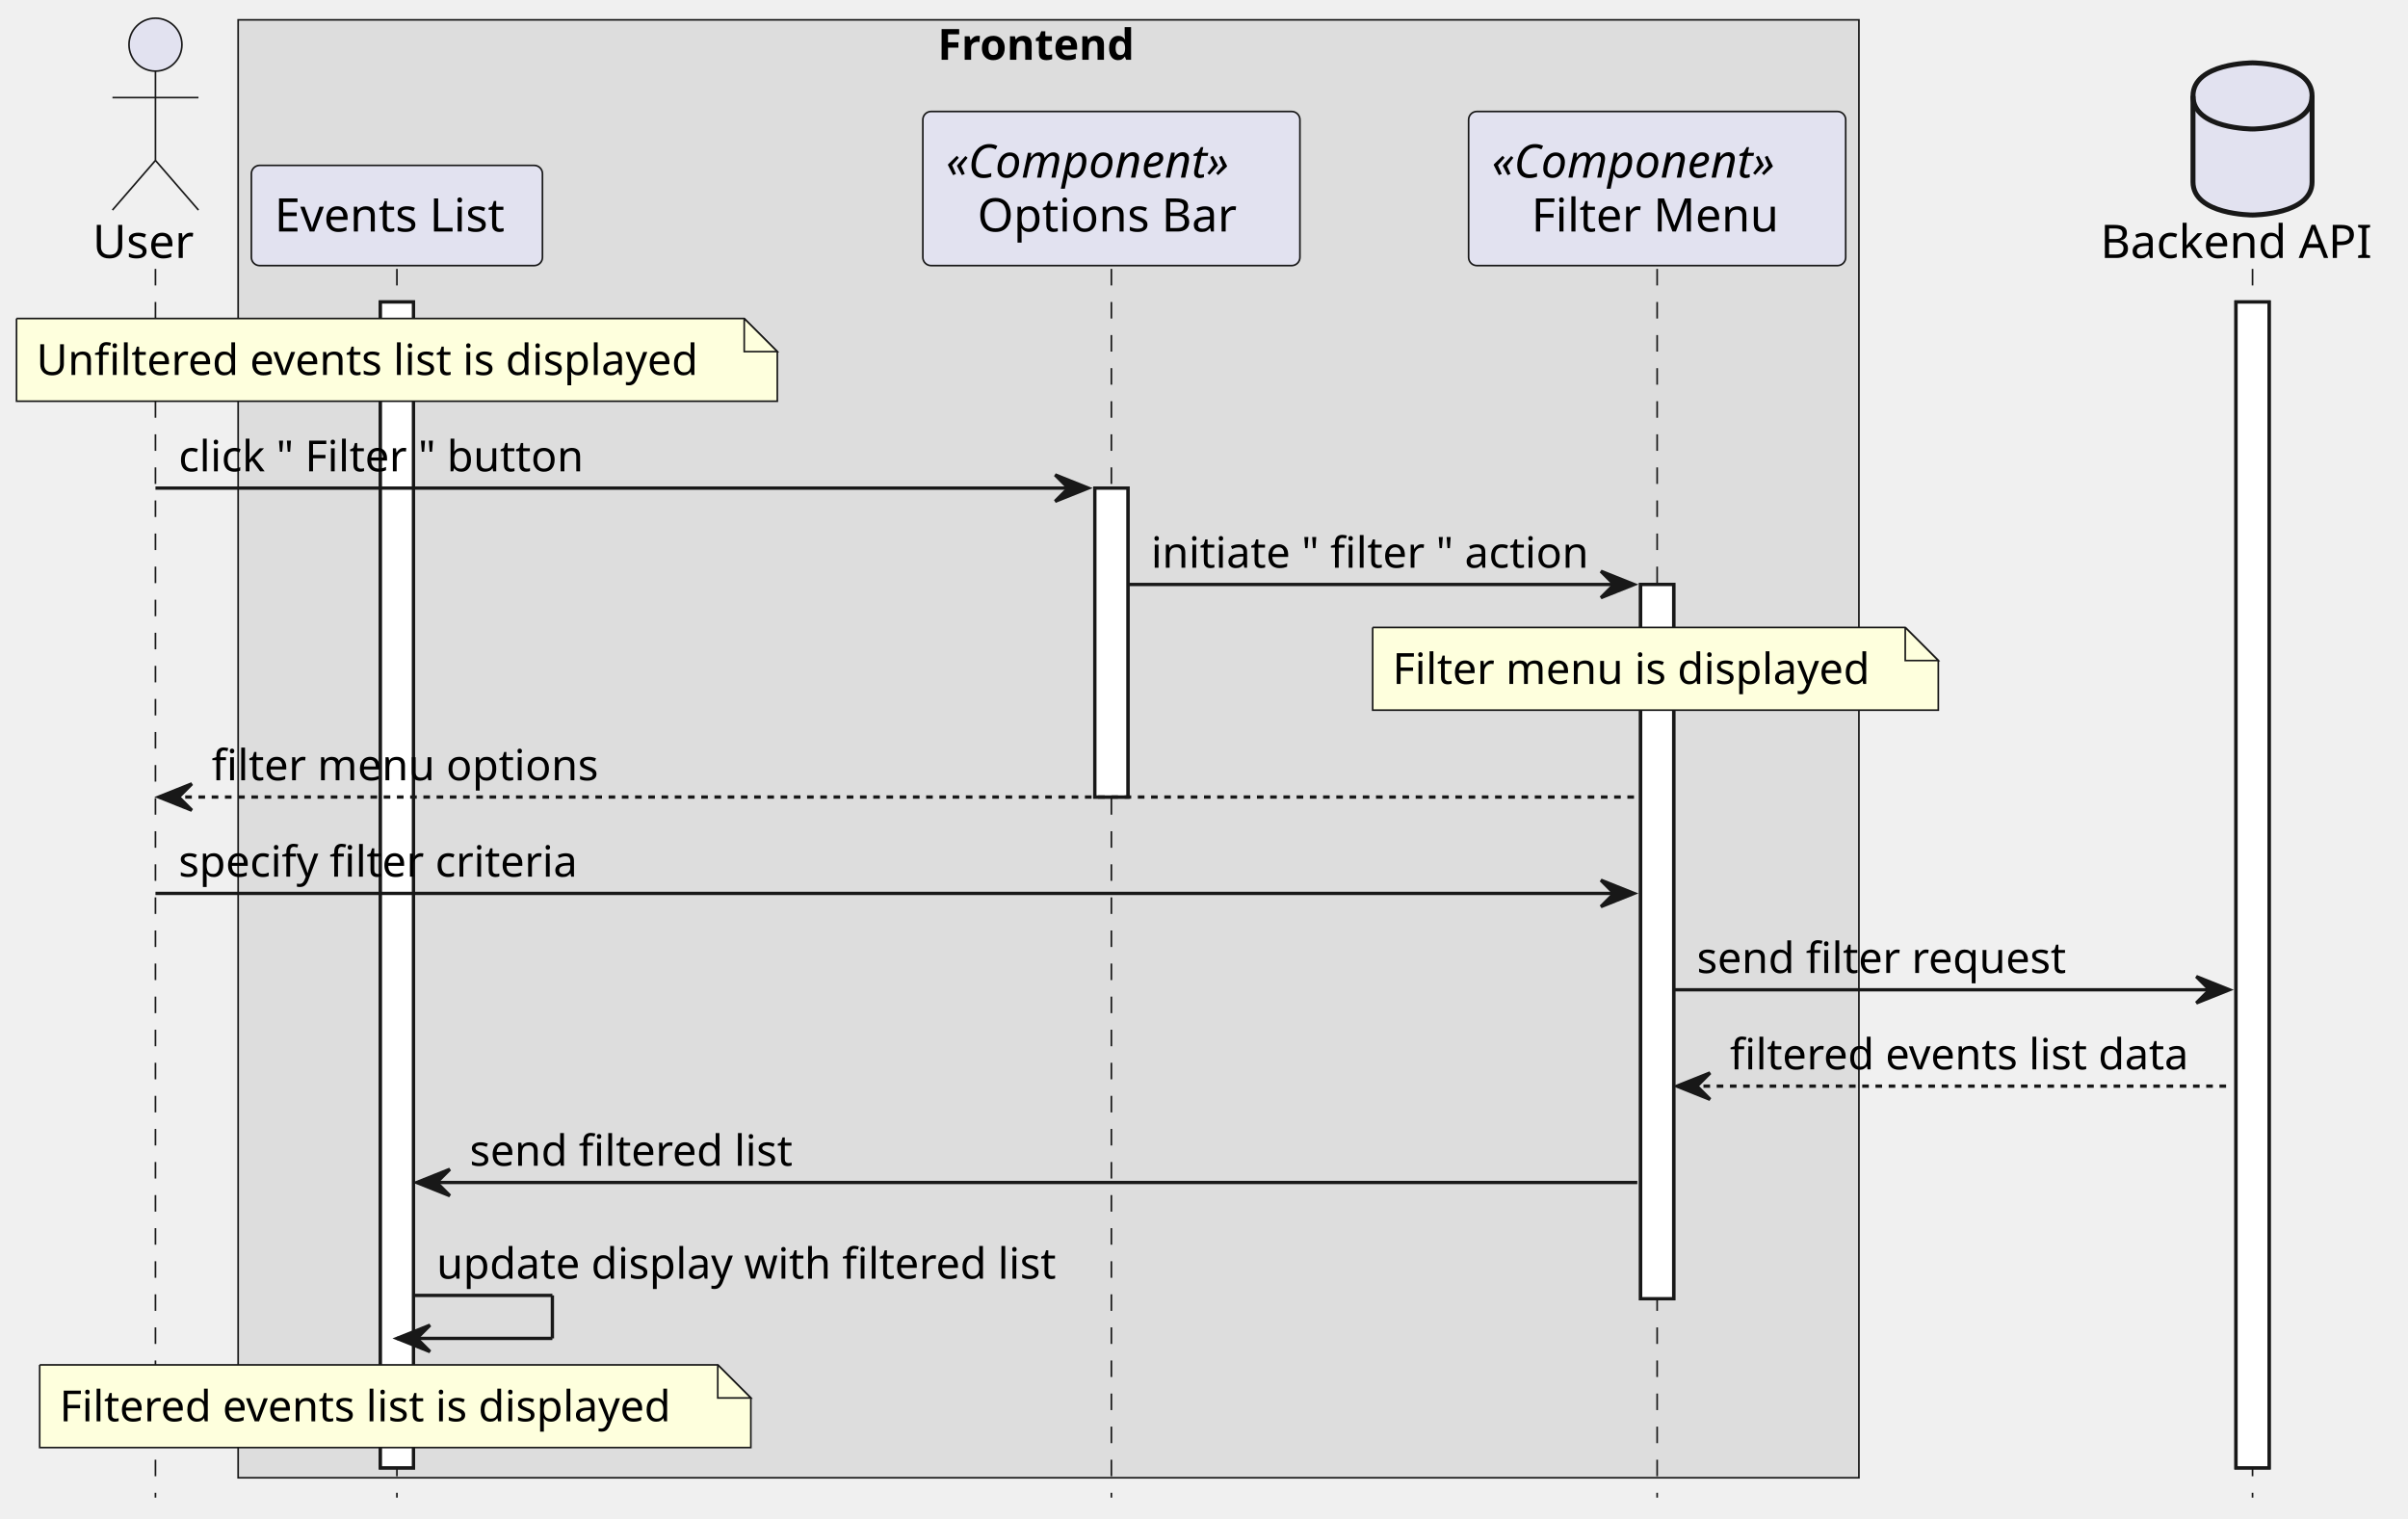
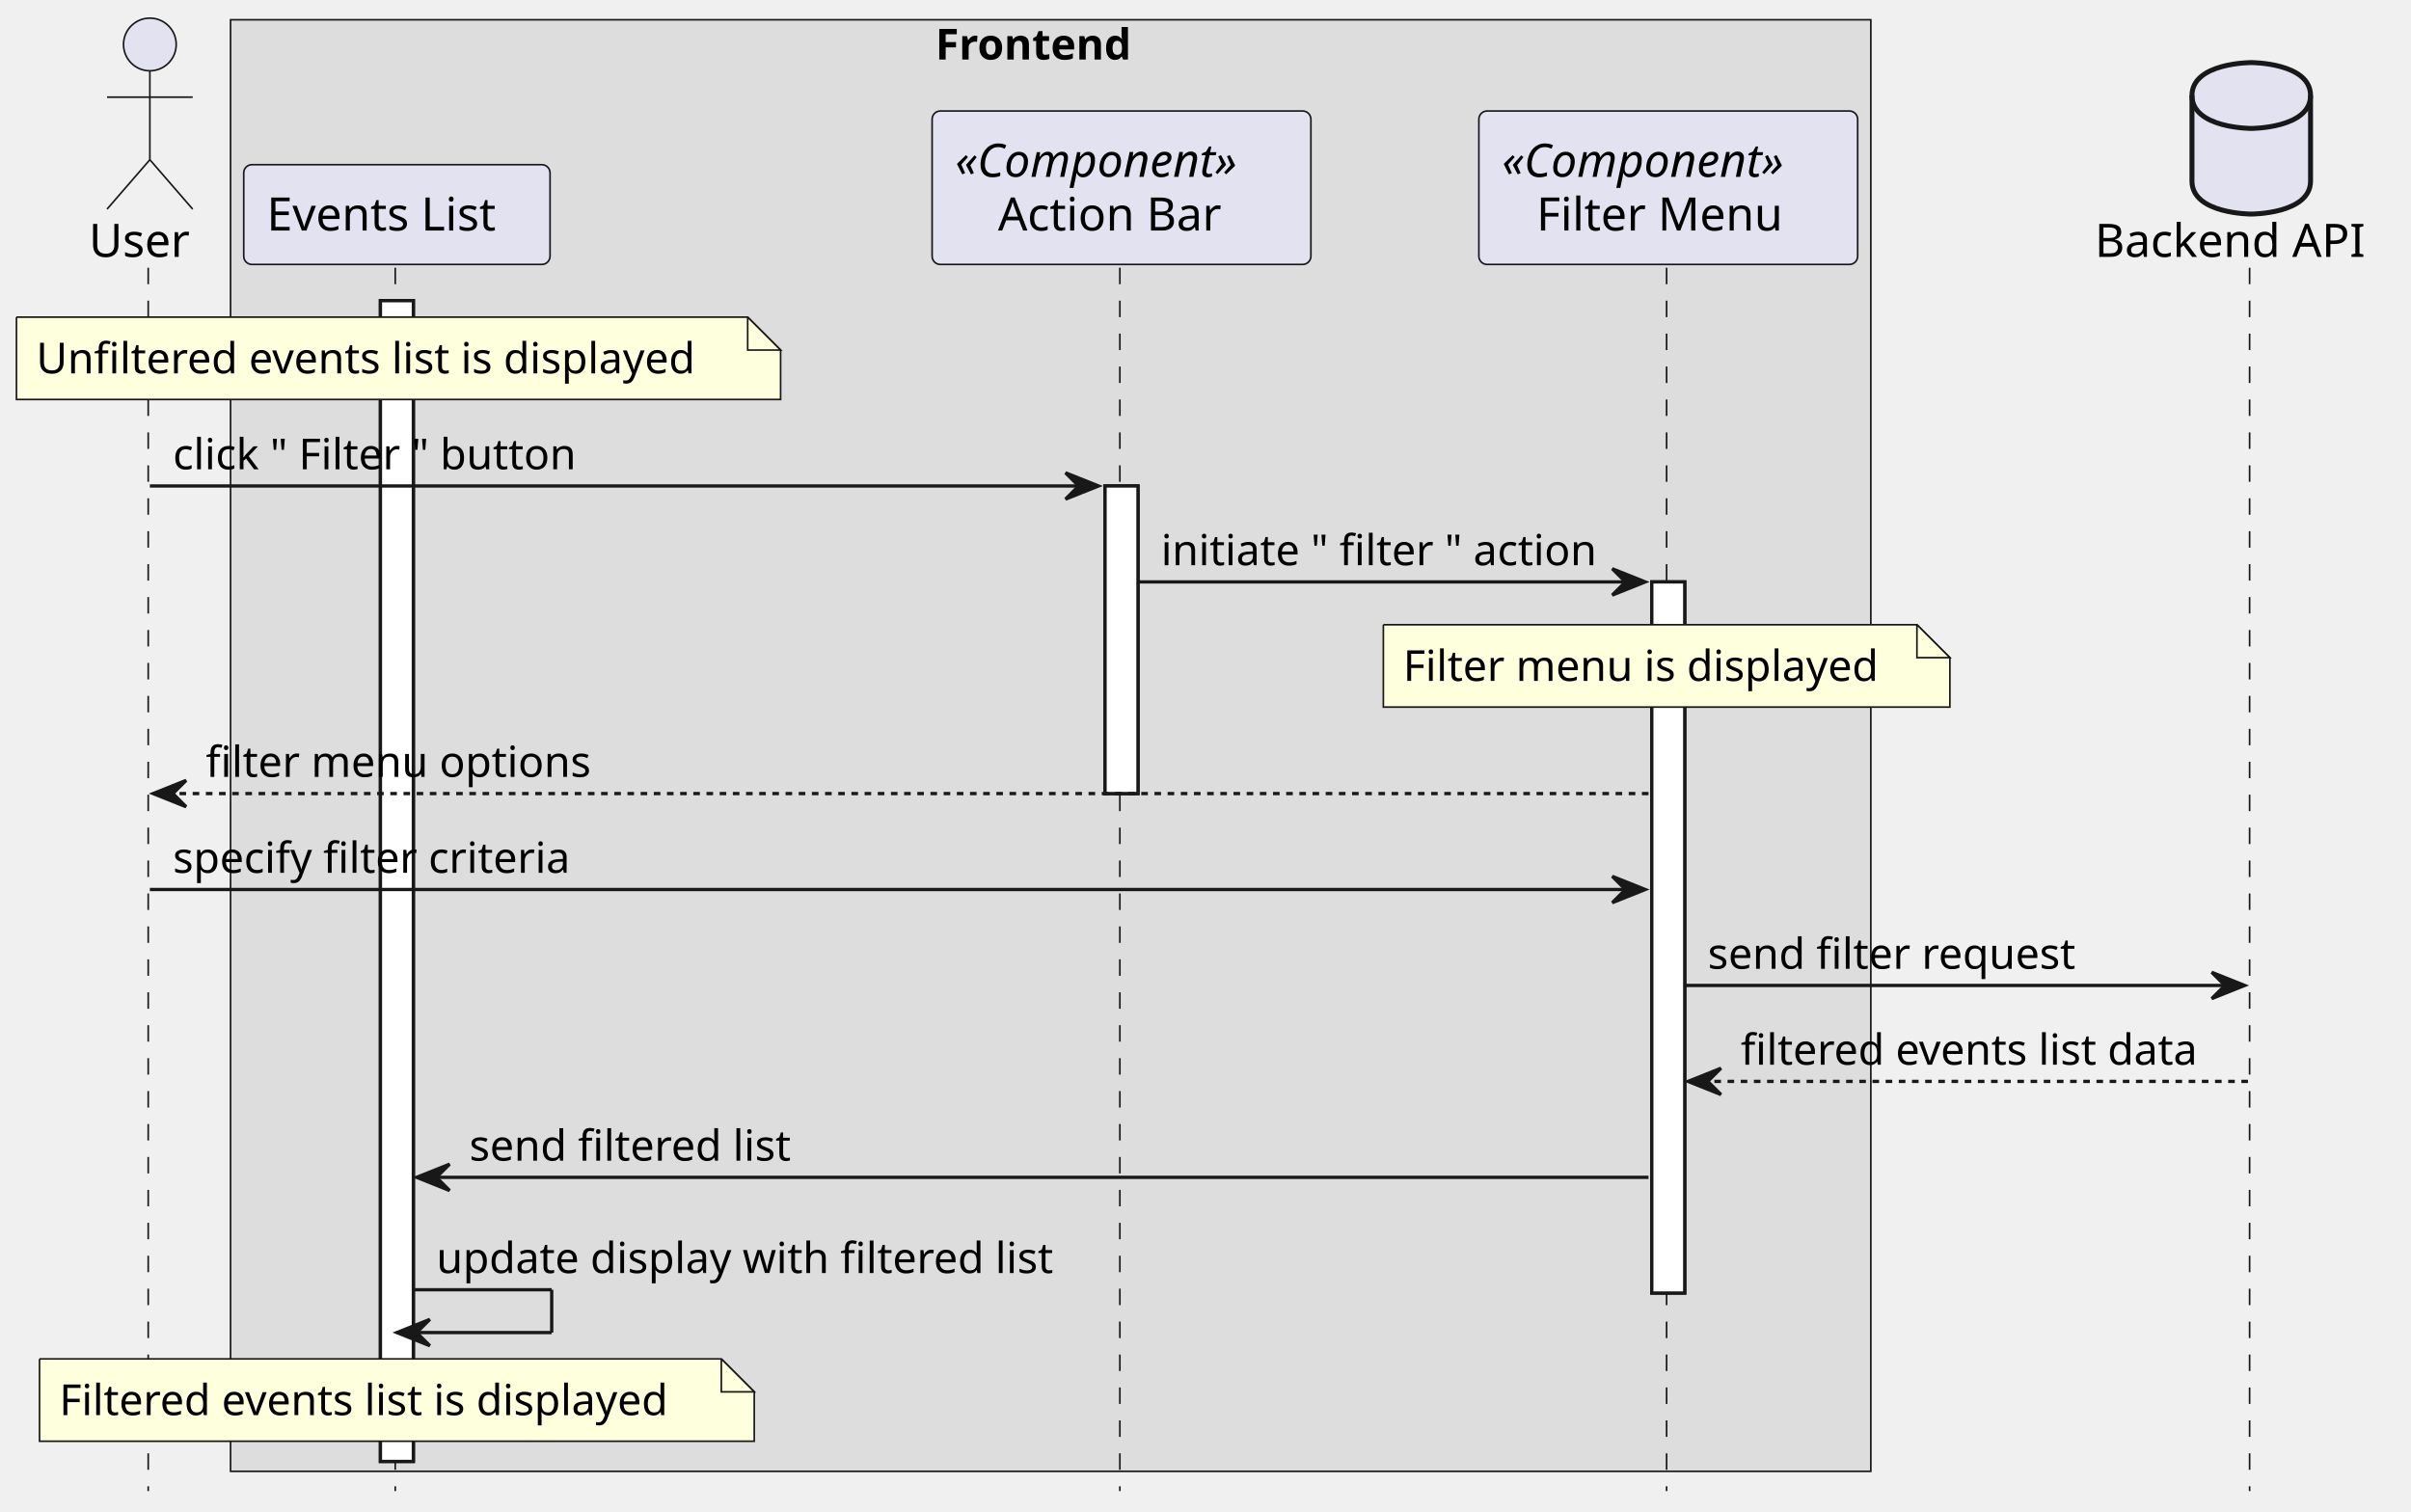
- <svg xmlns="http://www.w3.org/2000/svg" contentStyleType="text/css" height="459px" preserveAspectRatio="none" style="width:728px;height:459px;background:#FFFFFF;" version="1.1" viewBox="0 0 728 459" width="728px" zoomAndPan="magnify">
+ <svg xmlns="http://www.w3.org/2000/svg" contentStyleType="text/css" height="459px" preserveAspectRatio="none" style="width:732px;height:459px;background:#FFFFFF;" version="1.1" viewBox="0 0 732 459" width="732px" zoomAndPan="magnify">
  <defs />
  <g>
-     <rect fill="#DDDDDD" height="440.758" style="stroke:#181818;stroke-width:0.5;" width="490" x="72" y="6" />
-     <text fill="#000000" font-family="sans-serif" font-size="13" font-weight="bold" lengthAdjust="spacing" textLength="67" x="283.5" y="18.067">Frontend</text>
-     <rect fill="#FFFFFF" height="352.461" style="stroke:#181818;stroke-width:1.0;" width="10" x="115" y="91.297" />
-     <rect fill="#FFFFFF" height="93.398" style="stroke:#181818;stroke-width:1.0;" width="10" x="331" y="147.562" />
-     <rect fill="#FFFFFF" height="215.93" style="stroke:#181818;stroke-width:1.0;" width="10" x="496" y="176.695" />
-     <rect fill="#FFFFFF" height="352.461" style="stroke:#181818;stroke-width:1.0;" width="10" x="676" y="91.297" />
-     <line style="stroke:#181818;stroke-width:0.5;stroke-dasharray:5.0,5.0;" x1="47" x2="47" y1="81.297" y2="452.758" />
+     <rect fill="#DDDDDD" height="440.758" style="stroke:#181818;stroke-width:0.5;" width="498" x="70" y="6" />
+     <text fill="#000000" font-family="sans-serif" font-size="13" font-weight="bold" lengthAdjust="spacing" textLength="70" x="284" y="18.067">Frontend</text>
+     <rect fill="#FFFFFF" height="352.461" style="stroke:#181818;stroke-width:1.0;" width="10" x="115.5" y="91.297" />
+     <rect fill="#FFFFFF" height="93.398" style="stroke:#181818;stroke-width:1.0;" width="10" x="335.5" y="147.562" />
+     <rect fill="#FFFFFF" height="215.93" style="stroke:#181818;stroke-width:1.0;" width="10" x="501.5" y="176.695" />
+     <line style="stroke:#181818;stroke-width:0.5;stroke-dasharray:5.0,5.0;" x1="45" x2="45" y1="81.297" y2="452.758" />
    <line style="stroke:#181818;stroke-width:0.5;stroke-dasharray:5.0,5.0;" x1="120" x2="120" y1="81.297" y2="452.758" />
-     <line style="stroke:#181818;stroke-width:0.5;stroke-dasharray:5.0,5.0;" x1="336" x2="336" y1="81.297" y2="452.758" />
-     <line style="stroke:#181818;stroke-width:0.5;stroke-dasharray:5.0,5.0;" x1="501" x2="501" y1="81.297" y2="452.758" />
-     <line style="stroke:#181818;stroke-width:0.5;stroke-dasharray:5.0,5.0;" x1="681" x2="681" y1="81.297" y2="452.758" />
-     <text fill="#000000" font-family="sans-serif" font-size="14" lengthAdjust="spacing" textLength="32" x="28" y="77.995">User</text>
-     <ellipse cx="47" cy="13.5" fill="#E2E2F0" rx="8" ry="8" style="stroke:#181818;stroke-width:0.5;" />
-     <path d="M47,21.5 L47,48.5 M34,29.5 L60,29.5 M47,48.5 L34,63.5 M47,48.5 L60,63.5 " fill="none" style="stroke:#181818;stroke-width:0.5;" />
-     <rect fill="#E2E2F0" height="30.297" rx="2.5" ry="2.5" style="stroke:#181818;stroke-width:0.5;" width="88" x="76" y="50" />
-     <text fill="#000000" font-family="sans-serif" font-size="14" lengthAdjust="spacing" textLength="74" x="83" y="69.995">Events List</text>
-     <rect fill="#E2E2F0" height="46.594" rx="2.5" ry="2.5" style="stroke:#181818;stroke-width:0.5;" width="114" x="279" y="33.703" />
-     <text fill="#000000" font-family="sans-serif" font-size="14" font-style="italic" lengthAdjust="spacing" textLength="100" x="286" y="53.698">«Component»</text>
-     <text fill="#000000" font-family="sans-serif" font-size="14" lengthAdjust="spacing" textLength="81" x="295.5" y="69.995">Options Bar</text>
-     <rect fill="#E2E2F0" height="46.594" rx="2.5" ry="2.5" style="stroke:#181818;stroke-width:0.5;" width="114" x="444" y="33.703" />
-     <text fill="#000000" font-family="sans-serif" font-size="14" font-style="italic" lengthAdjust="spacing" textLength="100" x="451" y="53.698">«Component»</text>
-     <text fill="#000000" font-family="sans-serif" font-size="14" lengthAdjust="spacing" textLength="76" x="463" y="69.995">Filter Menu</text>
-     <text fill="#000000" font-family="sans-serif" font-size="14" lengthAdjust="spacing" textLength="86" x="635" y="77.995">Backend API</text>
-     <path d="M663,29 C663,19 681,19 681,19 C681,19 699,19 699,29 L699,55 C699,65 681,65 681,65 C681,65 663,65 663,55 L663,29 " fill="#E2E2F0" style="stroke:#181818;stroke-width:1.5;" />
-     <path d="M663,29 C663,39 681,39 681,39 C681,39 699,39 699,29 " fill="none" style="stroke:#181818;stroke-width:1.5;" />
-     <rect fill="#FFFFFF" height="352.461" style="stroke:#181818;stroke-width:1.0;" width="10" x="115" y="91.297" />
-     <rect fill="#FFFFFF" height="93.398" style="stroke:#181818;stroke-width:1.0;" width="10" x="331" y="147.562" />
-     <rect fill="#FFFFFF" height="215.93" style="stroke:#181818;stroke-width:1.0;" width="10" x="496" y="176.695" />
-     <rect fill="#FFFFFF" height="352.461" style="stroke:#181818;stroke-width:1.0;" width="10" x="676" y="91.297" />
-     <path d="M5,96.297 L5,121.297 L235,121.297 L235,106.297 L225,96.297 L5,96.297 " fill="#FEFFDD" style="stroke:#181818;stroke-width:0.5;" />
-     <path d="M225,96.297 L225,106.297 L235,106.297 L225,96.297 " fill="#FEFFDD" style="stroke:#181818;stroke-width:0.5;" />
-     <text fill="#000000" font-family="sans-serif" font-size="13" lengthAdjust="spacing" textLength="209" x="11" y="113.364">Unfiltered events list is displayed</text>
-     <polygon fill="#181818" points="319,143.562,329,147.562,319,151.562,323,147.562" style="stroke:#181818;stroke-width:1.0;" />
-     <line style="stroke:#181818;stroke-width:1.0;" x1="47" x2="325" y1="147.562" y2="147.562" />
-     <text fill="#000000" font-family="sans-serif" font-size="13" lengthAdjust="spacing" textLength="126" x="54" y="142.497">click " Filter " button</text>
-     <polygon fill="#181818" points="484,172.695,494,176.695,484,180.695,488,176.695" style="stroke:#181818;stroke-width:1.0;" />
-     <line style="stroke:#181818;stroke-width:1.0;" x1="341" x2="490" y1="176.695" y2="176.695" />
-     <text fill="#000000" font-family="sans-serif" font-size="13" lengthAdjust="spacing" textLength="136" x="348" y="171.629">initiate " filter " action</text>
-     <path d="M415,189.695 L415,214.695 L586,214.695 L586,199.695 L576,189.695 L415,189.695 " fill="#FEFFDD" style="stroke:#181818;stroke-width:0.5;" />
-     <path d="M576,189.695 L576,199.695 L586,199.695 L576,189.695 " fill="#FEFFDD" style="stroke:#181818;stroke-width:0.5;" />
-     <text fill="#000000" font-family="sans-serif" font-size="13" lengthAdjust="spacing" textLength="150" x="421" y="206.762">Filter menu is displayed</text>
-     <polygon fill="#181818" points="58,236.961,48,240.961,58,244.961,54,240.961" style="stroke:#181818;stroke-width:1.0;" />
-     <line style="stroke:#181818;stroke-width:1.0;stroke-dasharray:2.0,2.0;" x1="52" x2="495" y1="240.961" y2="240.961" />
-     <text fill="#000000" font-family="sans-serif" font-size="13" lengthAdjust="spacing" textLength="120" x="64" y="235.895">filter menu options</text>
-     <polygon fill="#181818" points="484,266.094,494,270.094,484,274.094,488,270.094" style="stroke:#181818;stroke-width:1.0;" />
-     <line style="stroke:#181818;stroke-width:1.0;" x1="47" x2="490" y1="270.094" y2="270.094" />
-     <text fill="#000000" font-family="sans-serif" font-size="13" lengthAdjust="spacing" textLength="124" x="54" y="265.028">specify filter criteria</text>
-     <polygon fill="#181818" points="664,295.227,674,299.227,664,303.227,668,299.227" style="stroke:#181818;stroke-width:1.0;" />
-     <line style="stroke:#181818;stroke-width:1.0;" x1="506" x2="670" y1="299.227" y2="299.227" />
-     <text fill="#000000" font-family="sans-serif" font-size="13" lengthAdjust="spacing" textLength="116" x="513" y="294.161">send filter request</text>
-     <polygon fill="#181818" points="517,324.359,507,328.359,517,332.359,513,328.359" style="stroke:#181818;stroke-width:1.0;" />
-     <line style="stroke:#181818;stroke-width:1.0;stroke-dasharray:2.0,2.0;" x1="511" x2="675" y1="328.359" y2="328.359" />
-     <text fill="#000000" font-family="sans-serif" font-size="13" lengthAdjust="spacing" textLength="146" x="523" y="323.293">filtered events list data</text>
-     <polygon fill="#181818" points="136,353.492,126,357.492,136,361.492,132,357.492" style="stroke:#181818;stroke-width:1.0;" />
-     <line style="stroke:#181818;stroke-width:1.0;" x1="130" x2="495" y1="357.492" y2="357.492" />
-     <text fill="#000000" font-family="sans-serif" font-size="13" lengthAdjust="spacing" textLength="101" x="142" y="352.426">send filtered list</text>
-     <line style="stroke:#181818;stroke-width:1.0;" x1="125" x2="167" y1="391.625" y2="391.625" />
-     <line style="stroke:#181818;stroke-width:1.0;" x1="167" x2="167" y1="391.625" y2="404.625" />
-     <line style="stroke:#181818;stroke-width:1.0;" x1="120" x2="167" y1="404.625" y2="404.625" />
-     <polygon fill="#181818" points="130,400.625,120,404.625,130,408.625,126,404.625" style="stroke:#181818;stroke-width:1.0;" />
-     <text fill="#000000" font-family="sans-serif" font-size="13" lengthAdjust="spacing" textLength="192" x="132" y="386.559">update display with filtered list</text>
-     <path d="M12,412.625 L12,437.625 L227,437.625 L227,422.625 L217,412.625 L12,412.625 " fill="#FEFFDD" style="stroke:#181818;stroke-width:0.5;" />
-     <path d="M217,412.625 L217,422.625 L227,422.625 L217,412.625 " fill="#FEFFDD" style="stroke:#181818;stroke-width:0.5;" />
-     <text fill="#000000" font-family="sans-serif" font-size="13" lengthAdjust="spacing" textLength="194" x="18" y="429.692">Filtered events list is displayed</text>
+     <line style="stroke:#181818;stroke-width:0.5;stroke-dasharray:5.0,5.0;" x1="340" x2="340" y1="81.297" y2="452.758" />
+     <line style="stroke:#181818;stroke-width:0.5;stroke-dasharray:5.0,5.0;" x1="506" x2="506" y1="81.297" y2="452.758" />
+     <line style="stroke:#181818;stroke-width:0.5;stroke-dasharray:5.0,5.0;" x1="683" x2="683" y1="81.297" y2="452.758" />
+     <text fill="#000000" font-family="sans-serif" font-size="14" lengthAdjust="spacing" textLength="31" x="27" y="77.995">User</text>
+     <ellipse cx="45.5" cy="13.5" fill="#E2E2F0" rx="8" ry="8" style="stroke:#181818;stroke-width:0.5;" />
+     <path d="M45.5,21.5 L45.5,48.5 M32.5,29.5 L58.5,29.5 M45.5,48.5 L32.5,63.5 M45.5,48.5 L58.5,63.5 " fill="none" style="stroke:#181818;stroke-width:0.5;" />
+     <rect fill="#E2E2F0" height="30.297" rx="2.5" ry="2.5" style="stroke:#181818;stroke-width:0.5;" width="93" x="74" y="50" />
+     <text fill="#000000" font-family="sans-serif" font-size="14" lengthAdjust="spacing" textLength="79" x="81" y="69.995">Events List</text>
+     <rect fill="#E2E2F0" height="46.594" rx="2.5" ry="2.5" style="stroke:#181818;stroke-width:0.5;" width="115" x="283" y="33.703" />
+     <text fill="#000000" font-family="sans-serif" font-size="14" font-style="italic" lengthAdjust="spacing" textLength="101" x="290" y="53.698">«Component»</text>
+     <text fill="#000000" font-family="sans-serif" font-size="14" lengthAdjust="spacing" textLength="75" x="303" y="69.995">Action Bar</text>
+     <rect fill="#E2E2F0" height="46.594" rx="2.5" ry="2.5" style="stroke:#181818;stroke-width:0.5;" width="115" x="449" y="33.703" />
+     <text fill="#000000" font-family="sans-serif" font-size="14" font-style="italic" lengthAdjust="spacing" textLength="101" x="456" y="53.698">«Component»</text>
+     <text fill="#000000" font-family="sans-serif" font-size="14" lengthAdjust="spacing" textLength="80" x="466.5" y="69.995">Filter Menu</text>
+     <text fill="#000000" font-family="sans-serif" font-size="14" lengthAdjust="spacing" textLength="89" x="636" y="77.995">Backend API</text>
+     <path d="M665.5,29 C665.5,19 683.5,19 683.5,19 C683.5,19 701.5,19 701.5,29 L701.5,55 C701.5,65 683.5,65 683.5,65 C683.5,65 665.5,65 665.5,55 L665.5,29 " fill="#E2E2F0" style="stroke:#181818;stroke-width:1.5;" />
+     <path d="M665.5,29 C665.5,39 683.5,39 683.5,39 C683.5,39 701.5,39 701.5,29 " fill="none" style="stroke:#181818;stroke-width:1.5;" />
+     <rect fill="#FFFFFF" height="352.461" style="stroke:#181818;stroke-width:1.0;" width="10" x="115.5" y="91.297" />
+     <rect fill="#FFFFFF" height="93.398" style="stroke:#181818;stroke-width:1.0;" width="10" x="335.5" y="147.562" />
+     <rect fill="#FFFFFF" height="215.93" style="stroke:#181818;stroke-width:1.0;" width="10" x="501.5" y="176.695" />
+     <path d="M5,96.297 L5,121.297 L237,121.297 L237,106.297 L227,96.297 L5,96.297 " fill="#FEFFDD" style="stroke:#181818;stroke-width:0.5;" />
+     <path d="M227,96.297 L227,106.297 L237,106.297 L227,96.297 " fill="#FEFFDD" style="stroke:#181818;stroke-width:0.5;" />
+     <text fill="#000000" font-family="sans-serif" font-size="13" lengthAdjust="spacing" textLength="211" x="11" y="113.364">Unfiltered events list is displayed</text>
+     <polygon fill="#181818" points="323.5,143.562,333.5,147.562,323.5,151.562,327.5,147.562" style="stroke:#181818;stroke-width:1.0;" />
+     <line style="stroke:#181818;stroke-width:1.0;" x1="45.5" x2="329.5" y1="147.562" y2="147.562" />
+     <text fill="#000000" font-family="sans-serif" font-size="13" lengthAdjust="spacing" textLength="126" x="52.5" y="142.497">click " Filter " button</text>
+     <polygon fill="#181818" points="489.5,172.695,499.5,176.695,489.5,180.695,493.5,176.695" style="stroke:#181818;stroke-width:1.0;" />
+     <line style="stroke:#181818;stroke-width:1.0;" x1="345.5" x2="495.5" y1="176.695" y2="176.695" />
+     <text fill="#000000" font-family="sans-serif" font-size="13" lengthAdjust="spacing" textLength="137" x="352.5" y="171.629">initiate " filter " action</text>
+     <path d="M420,189.695 L420,214.695 L592,214.695 L592,199.695 L582,189.695 L420,189.695 " fill="#FEFFDD" style="stroke:#181818;stroke-width:0.5;" />
+     <path d="M582,189.695 L582,199.695 L592,199.695 L582,189.695 " fill="#FEFFDD" style="stroke:#181818;stroke-width:0.5;" />
+     <text fill="#000000" font-family="sans-serif" font-size="13" lengthAdjust="spacing" textLength="151" x="426" y="206.762">Filter menu is displayed</text>
+     <polygon fill="#181818" points="56.5,236.961,46.5,240.961,56.5,244.961,52.5,240.961" style="stroke:#181818;stroke-width:1.0;" />
+     <line style="stroke:#181818;stroke-width:1.0;stroke-dasharray:2.0,2.0;" x1="50.5" x2="500.5" y1="240.961" y2="240.961" />
+     <text fill="#000000" font-family="sans-serif" font-size="13" lengthAdjust="spacing" textLength="121" x="62.5" y="235.895">filter menu options</text>
+     <polygon fill="#181818" points="489.5,266.094,499.5,270.094,489.5,274.094,493.5,270.094" style="stroke:#181818;stroke-width:1.0;" />
+     <line style="stroke:#181818;stroke-width:1.0;" x1="45.5" x2="495.5" y1="270.094" y2="270.094" />
+     <text fill="#000000" font-family="sans-serif" font-size="13" lengthAdjust="spacing" textLength="127" x="52.5" y="265.028">specify filter criteria</text>
+     <polygon fill="#181818" points="671.5,295.227,681.5,299.227,671.5,303.227,675.5,299.227" style="stroke:#181818;stroke-width:1.0;" />
+     <line style="stroke:#181818;stroke-width:1.0;" x1="511.5" x2="677.5" y1="299.227" y2="299.227" />
+     <text fill="#000000" font-family="sans-serif" font-size="13" lengthAdjust="spacing" textLength="117" x="518.5" y="294.161">send filter request</text>
+     <polygon fill="#181818" points="522.5,324.359,512.5,328.359,522.5,332.359,518.5,328.359" style="stroke:#181818;stroke-width:1.0;" />
+     <line style="stroke:#181818;stroke-width:1.0;stroke-dasharray:2.0,2.0;" x1="516.5" x2="682.5" y1="328.359" y2="328.359" />
+     <text fill="#000000" font-family="sans-serif" font-size="13" lengthAdjust="spacing" textLength="148" x="528.5" y="323.293">filtered events list data</text>
+     <polygon fill="#181818" points="136.5,353.492,126.5,357.492,136.5,361.492,132.5,357.492" style="stroke:#181818;stroke-width:1.0;" />
+     <line style="stroke:#181818;stroke-width:1.0;" x1="130.5" x2="500.5" y1="357.492" y2="357.492" />
+     <text fill="#000000" font-family="sans-serif" font-size="13" lengthAdjust="spacing" textLength="102" x="142.5" y="352.426">send filtered list</text>
+     <line style="stroke:#181818;stroke-width:1.0;" x1="125.5" x2="167.5" y1="391.625" y2="391.625" />
+     <line style="stroke:#181818;stroke-width:1.0;" x1="167.5" x2="167.5" y1="391.625" y2="404.625" />
+     <line style="stroke:#181818;stroke-width:1.0;" x1="120.5" x2="167.5" y1="404.625" y2="404.625" />
+     <polygon fill="#181818" points="130.5,400.625,120.5,404.625,130.5,408.625,126.5,404.625" style="stroke:#181818;stroke-width:1.0;" />
+     <text fill="#000000" font-family="sans-serif" font-size="13" lengthAdjust="spacing" textLength="196" x="132.5" y="386.559">update display with filtered list</text>
+     <path d="M12,412.625 L12,437.625 L229,437.625 L229,422.625 L219,412.625 L12,412.625 " fill="#FEFFDD" style="stroke:#181818;stroke-width:0.5;" />
+     <path d="M219,412.625 L219,422.625 L229,422.625 L219,412.625 " fill="#FEFFDD" style="stroke:#181818;stroke-width:0.5;" />
+     <text fill="#000000" font-family="sans-serif" font-size="13" lengthAdjust="spacing" textLength="196" x="18" y="429.692">Filtered events list is displayed</text>
  </g>
</svg>
